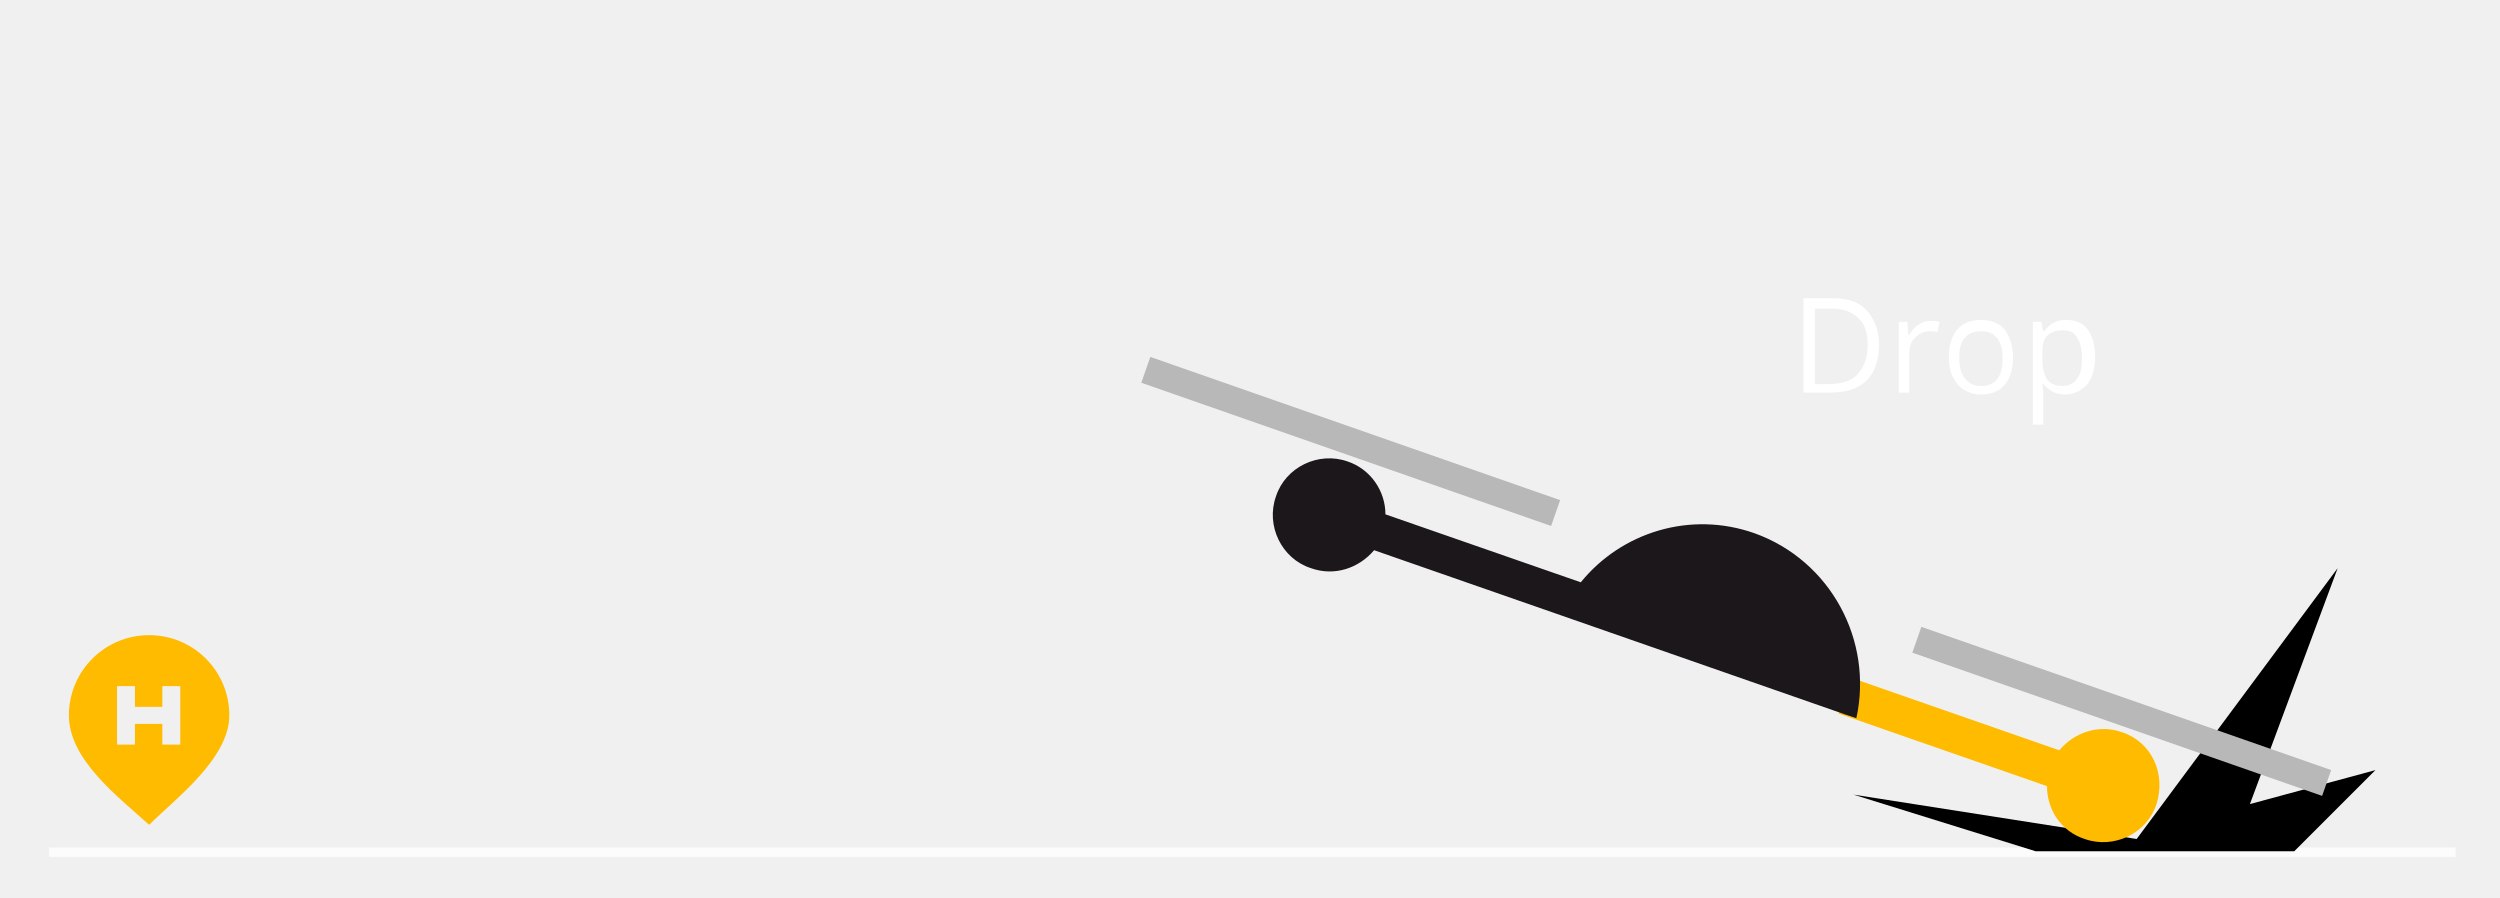
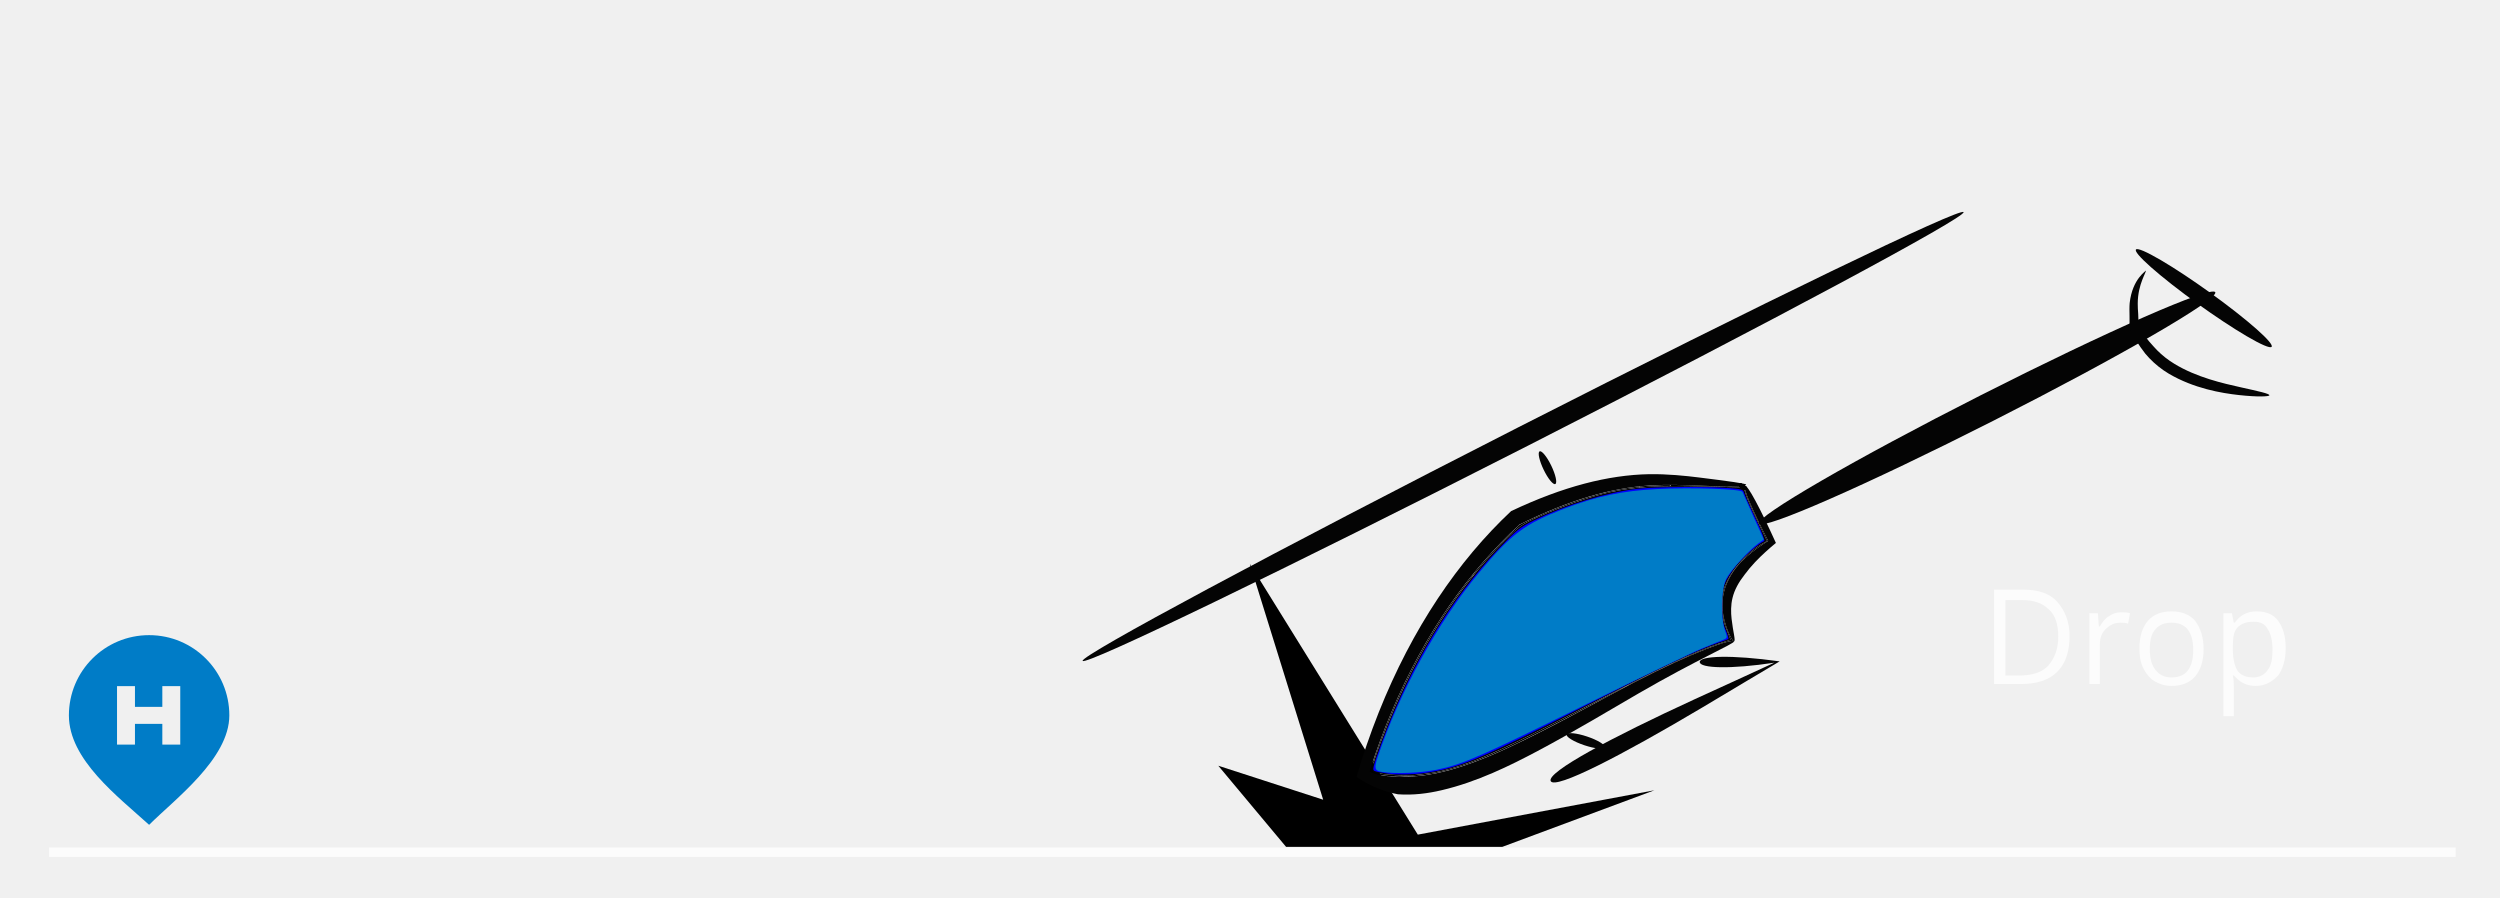
<svg xmlns="http://www.w3.org/2000/svg" version="1.1" id="Ebene_1" x="0px" y="0px" viewBox="-9 23.6 264.9 95.1" style="enable-background:new -9 23.6 264.9 95.1;" xml:space="preserve">
-   <style type="text/css">
+   <defs id="defs2730">
+ 		
+ 		
+ 		
+ 		
+ 		
+ 	
+ 	
+ 	
+ </defs>
+   <style type="text/css" id="style2691">
	.st0{fill:#FFBB00;}
	.st1{fill:none;}
	.st2{fill:white;}
	.st3{fill:none;stroke:#FCFCFC;stroke-miterlimit:10;}
	.st4{fill:#1B171B;}
	.st5{fill:#B8B8B9;}
</style>
-   <g>
-     <path class="st0" d="M6.8,90.9c-4.7,0-8.5,3.8-8.5,8.5S3.5,108,6.8,111c2.7-2.7,8.5-7,8.5-11.6C15.3,94.7,11.5,90.9,6.8,90.9z    M10.1,102.5H8.2v-2.2H5.3v2.2H3.4v-6.2h1.9v2.2h2.9v-2.2h1.9V102.5z" />
-     <g>
-       <rect x="180.7" y="54.6" class="st1" width="67.5" height="13.5" />
-       <g class="st2">
-         <path d="M190.1,60.1c0,1.6-0.4,2.9-1.3,3.8c-0.9,0.9-2.2,1.3-3.9,1.3h-2.8v-10h3.1c1.6,0,2.8,0.4,3.6,1.3S190.1,58.6,190.1,60.1z      M188.9,60.2c0-1.3-0.3-2.3-1-2.9c-0.7-0.7-1.6-1-2.9-1h-1.7v8h1.4c1.4,0,2.4-0.3,3.1-1C188.5,62.5,188.9,61.5,188.9,60.2z" />
-         <path d="M195.6,57.6c0.3,0,0.6,0,0.9,0.1l-0.2,1.1c-0.3-0.1-0.6-0.1-0.8-0.1c-0.6,0-1.1,0.2-1.6,0.7s-0.6,1.1-0.6,1.8v4h-1.1     v-7.5h0.9l0.1,1.4h0.1c0.3-0.5,0.6-0.9,1-1.1C194.7,57.7,195.1,57.6,195.6,57.6z" />
-         <path d="M204.3,61.5c0,1.2-0.3,2.2-0.9,2.9c-0.6,0.7-1.5,1-2.5,1c-0.7,0-1.3-0.2-1.8-0.5s-0.9-0.8-1.2-1.4     c-0.3-0.6-0.4-1.3-0.4-2.1c0-1.2,0.3-2.2,0.9-2.9c0.6-0.7,1.5-1,2.5-1s1.9,0.3,2.5,1C204,59.3,204.3,60.3,204.3,61.5z      M198.6,61.5c0,1,0.2,1.7,0.6,2.2c0.4,0.5,0.9,0.8,1.7,0.8c0.7,0,1.3-0.2,1.7-0.7c0.4-0.5,0.6-1.2,0.6-2.2s-0.2-1.7-0.6-2.2     c-0.4-0.5-1-0.7-1.7-0.7c-0.7,0-1.3,0.2-1.7,0.7C198.8,59.8,198.6,60.5,198.6,61.5z" />
-         <path d="M209.8,65.4c-0.5,0-0.9-0.1-1.3-0.3c-0.4-0.2-0.7-0.5-1-0.8h-0.1c0.1,0.4,0.1,0.9,0.1,1.2v3.1h-1.1V57.7h0.9l0.2,1h0.1     c0.3-0.4,0.6-0.7,1-0.9c0.4-0.2,0.8-0.3,1.3-0.3c1,0,1.8,0.3,2.3,1s0.8,1.6,0.8,2.9c0,1.2-0.3,2.2-0.8,2.9     C211.5,65,210.8,65.4,209.8,65.4z M209.6,58.6c-0.8,0-1.3,0.2-1.7,0.6c-0.4,0.4-0.5,1.1-0.5,2v0.3c0,1.1,0.2,1.8,0.5,2.3     c0.4,0.5,0.9,0.7,1.7,0.7c0.6,0,1.2-0.3,1.5-0.8c0.4-0.5,0.5-1.2,0.5-2.2c0-0.9-0.2-1.7-0.5-2.1     C210.8,58.8,210.3,58.6,209.6,58.6z" />
+   <g id="g36538">
+     <path class="st0" d="m 6.8,90.9 c -4.7,0 -8.5,3.8 -8.5,8.5 0,4.7 5.2,8.6 8.5,11.6 2.7,-2.7 8.5,-7 8.5,-11.6 0,-4.7 -3.8,-8.5 -8.5,-8.5 z m 3.3,11.6 H 8.2 v -2.2 H 5.3 v 2.2 H 3.4 v -6.2 h 1.9 v 2.2 h 2.9 v -2.2 h 1.9 z" id="path2693" style="fill:#007cc7;fill-opacity:1" />
+     <line class="st3" x1="-3.8" y1="113.9" x2="251.2" y2="113.9" id="line2707" style="fill:#fcfcfc;fill-opacity:1;stroke:#fcfcfc;stroke-opacity:1" />
+     <g id="g2721">
+ 			
+ 			
+ 				
+ 			
+ 				
+ 		</g>
+     <path d="m 210.293,90.98 c 0,1.6 -0.4,2.9 -1.3,3.8 -0.9,0.9 -2.2,1.3 -3.9,1.3 h -2.8 v -10 h 3.1 c 1.6,0 2.8,0.4 3.6,1.3 0.8,0.9 1.3,2.1 1.3,3.6 z m -1.2,0.1 c 0,-1.3 -0.3,-2.3 -1,-2.9 -0.7,-0.7 -1.6,-1 -2.9,-1 h -1.7 v 8 h 1.4 c 1.4,0 2.4,-0.3 3.1,-1 0.7,-0.8 1.1,-1.8 1.1,-3.1 z" id="path8" style="fill:#fcfcfc;fill-opacity:1" />
+     <path d="m 215.793,88.48 c 0.3,0 0.6,0 0.9,0.1 l -0.2,1.1 c -0.3,-0.1 -0.6,-0.1 -0.8,-0.1 -0.6,0 -1.1,0.2 -1.6,0.7 -0.5,0.5 -0.6,1.1 -0.6,1.8 v 4 h -1.1 v -7.5 h 0.9 l 0.1,1.4 h 0.1 c 0.3,-0.5 0.6,-0.9 1,-1.1 0.4,-0.3 0.8,-0.4 1.3,-0.4 z" id="path10" style="fill:#fcfcfc;fill-opacity:1" />
+     <path d="m 224.493,92.38 c 0,1.2 -0.3,2.2 -0.9,2.9 -0.6,0.7 -1.5,1 -2.5,1 -0.7,0 -1.3,-0.2 -1.8,-0.5 -0.5,-0.3 -0.9,-0.8 -1.2,-1.4 -0.3,-0.6 -0.4,-1.3 -0.4,-2.1 0,-1.2 0.3,-2.2 0.9,-2.9 0.6,-0.7 1.5,-1 2.5,-1 1,0 1.9,0.3 2.5,1 0.6,0.8 0.9,1.8 0.9,3 z m -5.7,0 c 0,1 0.2,1.7 0.6,2.2 0.4,0.5 0.9,0.8 1.7,0.8 0.7,0 1.3,-0.2 1.7,-0.7 0.4,-0.5 0.6,-1.2 0.6,-2.2 0,-1 -0.2,-1.7 -0.6,-2.2 -0.4,-0.5 -1,-0.7 -1.7,-0.7 -0.7,0 -1.3,0.2 -1.7,0.7 -0.4,0.4 -0.6,1.1 -0.6,2.1 z" id="path12" style="fill:#fcfcfc;fill-opacity:1" />
+     <path d="m 229.993,96.28 c -0.5,0 -0.9,-0.1 -1.3,-0.3 -0.4,-0.2 -0.7,-0.5 -1,-0.8 h -0.1 c 0.1,0.4 0.1,0.9 0.1,1.2 v 3.1 h -1.1 v -10.9 h 0.9 l 0.2,1 h 0.1 c 0.3,-0.4 0.6,-0.7 1,-0.9 0.4,-0.2 0.8,-0.3 1.3,-0.3 1,0 1.8,0.3 2.3,1 0.5,0.7 0.8,1.6 0.8,2.9 0,1.2 -0.3,2.2 -0.8,2.9 -0.7,0.7 -1.4,1.1 -2.4,1.1 z m -0.2,-6.8 c -0.8,0 -1.3,0.2 -1.7,0.6 -0.4,0.4 -0.5,1.1 -0.5,2 v 0.3 c 0,1.1 0.2,1.8 0.5,2.3 0.4,0.5 0.9,0.7 1.7,0.7 0.6,0 1.2,-0.3 1.5,-0.8 0.4,-0.5 0.5,-1.2 0.5,-2.2 0,-0.9 -0.2,-1.7 -0.5,-2.1 -0.3,-0.6 -0.8,-0.8 -1.5,-0.8 z" id="path14" style="fill:#fcfcfc;fill-opacity:1" />
+     <polygon points="242.7,105.2 229.4,108.8 238.7,83.8 217.4,112.5 187.4,107.8 206.7,113.8 234.1,113.8 " id="polygon201" transform="matrix(-0.8356473,0,0,1,322.9008,-0.462774)" />
+     <g id="g306" transform="matrix(5.756386,0,0,5.969262,102.5368,45.50035)">
+       <g id="g928" style="font-style:normal;font-weight:normal;font-size:43.74px;line-height:1.25;font-family:sans-serif;display:inline;fill:#040404;fill-opacity:1;stroke:none;stroke-width:1.094" transform="matrix(0.05083588,0,0,0.05083588,5.205767,0.178027)">
+         <path id="path910" d="m 144.303,148.3 c 0.258,0.747 -13.24,6.262 -34.537,18.15 -8.451,4.723 -24.241,13.84 -36.539,20.106 -9.98,5.104 -21.899,10.8 -34.793,13.707 -4.976,1.126 -10.339,1.801 -15.841,1.411 -5.064,-0.95 -10.242,-2.897 -14.946,-6.101 2.261,-7.431 4.914,-14.941 8.003,-22.423 12.201,-29.554 28.87,-53.099 47.967,-70.357 0,0 1.1e-5,0 1.1e-5,0 18.953,-8.653 35.214,-12.608 49.939,-12.891 6.703,-0.095 13.241,0.57 17.946,1.133 11.007,1.312 17.203,2.152 17.199,2.502 -0.009,0.675 -6.293,0.817 -17.428,0.359 -4.629,-0.188 -11.233,-0.444 -17.562,-0.032 -13.995,0.842 -28.971,5.018 -47.015,13.6 -3e-6,0 -6e-6,0 -1e-5,0 -18.305,16.191 -34.314,37.888 -46.364,65.383 -3.051,6.961 -5.701,13.965 -7.992,20.917 3.183,1.399 6.957,1.843 10.746,1.582 4.65,0.401 9.423,-0.177 14.035,-1.133 12.004,-2.499 23.647,-7.841 33.649,-12.624 14.117,-6.775 26.472,-13.525 37.053,-18.813 22,-11.007 36.094,-15.594 36.48,-14.476 z" style="opacity:1;fill:#040404;fill-opacity:1;stroke:none;stroke-width:0;stroke-linecap:butt;stroke-linejoin:miter;stroke-miterlimit:4;stroke-dasharray:none;stroke-opacity:1" />
+         <path id="path912" d="m 153.389,107.163 c -1.212,-2.479 34.808,-22.587 80.402,-44.882 45.594,-22.296 83.582,-38.378 84.795,-35.899 1.212,2.479 -34.808,22.587 -80.402,44.882 -45.594,22.296 -83.582,38.378 -84.795,35.899 z" style="fill:#040404;fill-opacity:1;stroke:none;stroke-width:0.265px;stroke-linecap:butt;stroke-linejoin:miter;stroke-opacity:1" />
+         <path id="path914" d="m 77.948,197.067 c -1.572,-3.099 22.168,-15.293 51.925,-28.49 10.618,-4.709 20.607,-9.044 29.063,-12.853 -15.94,2.342 -27.024,1.961 -27.024,-0.229 0,-2.163 11.259,-2.597 28.938,-0.229 -8.043,4.562 -17.6,10.142 -27.928,16.059 -29.243,16.755 -53.409,28.825 -54.974,25.742 z" style="fill:#040404;fill-opacity:1;stroke:none;stroke-width:0.265px;stroke-linecap:butt;stroke-linejoin:miter;stroke-opacity:1" />
+         <path id="path916" d="M -91.538,155.096 C -92.427,153.287 -21.695,116.72 66.345,73.472 154.385,30.225 226.559,-3.407 227.447,-1.599 228.335,0.209 157.603,36.777 69.564,80.024 -18.476,123.272 -90.65,156.904 -91.538,155.096 Z" style="fill:#040404;fill-opacity:1;stroke:none;stroke-width:0.265px;stroke-linecap:butt;stroke-linejoin:miter;stroke-opacity:1" />
+         <path id="path918" d="m 83.722,180.803 c 0.271,-0.841 3.584,-0.525 7.394,0.704 3.81,1.229 6.683,2.909 6.411,3.749 -0.271,0.841 -3.584,0.525 -7.394,-0.704 -3.81,-1.229 -6.683,-2.909 -6.411,-3.749 z" style="fill:#040404;fill-opacity:1;stroke:none;stroke-width:0.265px;stroke-linecap:butt;stroke-linejoin:miter;stroke-opacity:1" />
+         <path id="path920" d="m 148.294,93.964 c 0.898,-0.449 5.437,7.708 11.193,19.949 0,0 1e-5,0 1e-5,0 -2.473,1.978 -5.132,4.237 -7.565,6.734 -1.386,1.422 -2.648,2.868 -3.78,4.359 -2.159,2.662 -3.658,5.319 -4.342,8.026 -0.689,2.586 -0.6,5.27 -0.356,7.398 0,0 0,0 0,0 0.553,4.769 1.567,7.646 0.859,7.87 -0.265,0.084 -2.127,-2.418 -3.456,-7.365 0,0 0,0 0,0 -0.62,-2.304 -1.036,-5.343 -0.444,-8.643 0.642,-3.381 2.249,-6.697 4.666,-9.748 1.162,-1.374 2.458,-2.66 3.879,-3.881 2.5,-2.147 5.208,-3.934 7.747,-5.459 0,0 0,0 0,0 -5.606,-10.499 -9.306,-18.788 -8.401,-19.24 z" style="fill:#040404;fill-opacity:1;stroke:none;stroke-width:0.265px;stroke-linecap:butt;stroke-linejoin:miter;stroke-opacity:1" />
+         <path id="path922" d="m 73.924,81.94 c 0.765,-0.383 2.663,1.86 4.235,5.005 1.573,3.145 2.228,6.009 1.463,6.391 -0.765,0.383 -2.663,-1.86 -4.235,-5.005 -1.573,-3.145 -2.228,-6.009 -1.463,-6.391 z" style="fill:#040404;fill-opacity:1;stroke:none;stroke-width:0.265px;stroke-linecap:butt;stroke-linejoin:miter;stroke-opacity:1" />
+         <path id="path924" d="m 293.402,18.787 c 0.484,0.314 -2.882,4.593 -2.894,11.524 -0.07,2.207 0.488,4.831 0.114,8.078 1.65,2.22 3.505,4.771 5.551,6.843 1.698,1.869 3.682,3.594 5.925,5.087 0.541,0.36 1.089,0.702 1.643,1.025 0,0 0,10e-7 0,10e-7 8.118,4.79 17.828,6.877 23.951,8.194 6.532,1.405 10.552,2.226 10.479,2.82 -0.056,0.456 -4.178,0.634 -10.916,-0.074 -6.416,-0.674 -16.442,-2.312 -25.517,-7.483 0,-10e-7 -10e-6,-10e-7 -10e-6,-10e-7 -0.628,-0.362 -1.248,-0.746 -1.858,-1.153 -2.533,-1.688 -4.754,-3.664 -6.63,-5.822 -2.347,-2.879 -4.275,-6.043 -5.864,-8.667 0.387,-2.965 -0.056,-6.139 0.203,-9.036 1.012,-8.636 6.088,-11.156 5.812,-11.335 z" style="fill:#040404;fill-opacity:1;stroke:none;stroke-width:0.265px;stroke-linecap:butt;stroke-linejoin:miter;stroke-opacity:1" />
+         <path id="path926" d="m 298.827,20.523 c -10.526,-8.381 -12.082,-11.635 -3.472,-7.264 8.61,4.371 24.141,14.72 34.667,23.101 10.526,8.381 12.082,11.635 3.472,7.264 -8.61,-4.371 -24.141,-14.72 -34.667,-23.101 z" style="fill:#040404;fill-opacity:1;stroke:none;stroke-width:0.304px;stroke-linecap:butt;stroke-linejoin:miter;stroke-opacity:1" />
      </g>
-       <line class="st3" x1="-3.8" y1="113.9" x2="251.2" y2="113.9" />
-       <polygon points="242.7,105.2 229.4,108.8 238.7,83.8 217.4,112.5 187.4,107.8 206.7,113.8 234.1,113.8   " />
-       <g>
-         <g>
-           <path class="st0" d="M215.9,101.2c-2.5-0.9-5.1,0-6.7,1.9l-22.1-7.7l-1.3,3.8l22.1,7.7c0,2.5,1.5,4.8,4,5.6      c3.1,1.1,6.6-0.6,7.6-3.7C220.5,105.7,219.1,102.3,215.9,101.2z" />
-           <path class="st4" d="M176.9,80.1c-6.8-2.4-14.1-0.1-18.4,5.2l-20.7-7.2c0-2.5-1.6-4.8-4-5.6c-3.1-1.1-6.6,0.6-7.6,3.7      c-1.1,3.1,0.6,6.6,3.7,7.6c2.5,0.9,5.1,0,6.7-1.9l19.8,6.9l30.1,10.5l1.2,0.4C189.5,91.5,185,83,176.9,80.1z" />
-         </g>
-         <rect x="111.1" y="68.9" transform="matrix(-0.944 -0.3299 0.3299 -0.944 237.5038 181.0255)" class="st5" width="46" height="2.9" />
-         <rect x="192.8" y="97.5" transform="matrix(-0.944 -0.3299 0.3299 -0.944 386.8907 263.5779)" class="st5" width="46" height="2.9" />
-       </g>
+       <path style="fill:#040404;fill-opacity:1;stroke-width:0.114" d="m 23.103,37.76 c -0.614,-0.042 -1.174,-0.134 -1.245,-0.205 -0.15,-0.15 0.166,-1.117 1.065,-3.269 2.021,-4.835 4.831,-9.076 8.109,-12.242 0.973,-0.939 1.181,-1.082 2.301,-1.571 1.578,-0.69 3.609,-1.366 5.016,-1.668 1.701,-0.366 3.373,-0.467 6.47,-0.39 l 2.833,0.07 0.142,0.455 c 0.078,0.25 0.444,1.058 0.812,1.795 l 0.67,1.34 -0.456,0.256 c -0.834,0.469 -1.892,1.568 -2.293,2.383 -0.329,0.669 -0.372,0.863 -0.367,1.673 0.004,0.71 0.071,1.073 0.294,1.614 l 0.289,0.698 -0.808,0.255 c -1.638,0.517 -4.248,1.712 -9.377,4.294 -5.307,2.672 -7.378,3.585 -9.291,4.097 -0.929,0.249 -1.349,0.319 -2.704,0.455 -0.189,0.019 -0.845,9.9e-5 -1.459,-0.042 z" id="path1831" transform="matrix(0.2645833,0,0,0.2645833,0.1124138,0.09320379)" />
+       <path style="fill:#0000ff;fill-opacity:1;stroke-width:0.114" d="m 22.906,37.683 c -1.113,-0.171 -1.059,-0.143 -0.986,-0.507 0.037,-0.186 0.293,-0.915 0.569,-1.62 2.054,-5.25 4.767,-9.568 8.179,-13.015 1.208,-1.221 1.417,-1.381 2.407,-1.849 2.196,-1.037 5.099,-1.89 7.22,-2.12 1.234,-0.134 4.881,-0.16 6.361,-0.045 0.84,0.065 0.966,0.104 1.02,0.312 0.034,0.13 0.391,0.905 0.794,1.721 0.431,0.874 0.68,1.501 0.606,1.526 -0.335,0.112 -1.534,1.127 -1.956,1.655 -0.86,1.079 -0.965,1.367 -0.961,2.65 0.003,0.923 0.051,1.246 0.25,1.683 0.136,0.297 0.211,0.56 0.168,0.585 -0.043,0.024 -0.361,0.135 -0.707,0.247 -1.341,0.432 -4.046,1.67 -9.482,4.34 -7.069,3.472 -8.516,4.055 -10.91,4.395 -0.78,0.111 -1.996,0.131 -2.571,0.043 z" id="path1833" transform="matrix(0.2645833,0,0,0.2645833,0.1124138,0.09320379)" />
+       <path style="fill:#0000ff;fill-opacity:1;stroke-width:0.114" d="m 22.392,37.541 c -0.292,-0.065 -0.341,-0.126 -0.328,-0.415 0.041,-0.945 2.414,-6.076 3.934,-8.508 1.542,-2.466 3.702,-5.142 5.421,-6.717 1.211,-1.109 3.82,-2.211 6.988,-2.952 1.282,-0.3 1.522,-0.318 4.767,-0.361 1.879,-0.025 3.628,-0.013 3.886,0.026 l 0.47,0.07 0.712,1.533 c 0.392,0.843 0.712,1.606 0.712,1.695 0,0.089 -0.207,0.306 -0.461,0.482 -0.637,0.441 -1.771,1.676 -2.074,2.257 -0.37,0.71 -0.43,2.41 -0.117,3.299 l 0.228,0.646 -0.873,0.315 c -1.322,0.477 -4.134,1.77 -8.962,4.119 -6.789,3.304 -8.393,3.983 -10.355,4.383 -1.127,0.23 -3.184,0.296 -3.948,0.127 z" id="path1904" transform="matrix(0.2645833,0,0,0.2645833,0.1124138,0.09320379)" />
+       <path style="fill:none;stroke:#000000;stroke-width:0;stroke-linecap:butt;stroke-linejoin:miter;stroke-dasharray:none;stroke-opacity:1" d="m 12.697,4.935 c 0.002,0.001 0.005,0.003 0.006,0.005 4.5e-4,6.085e-4 4.77e-4,0.002 10e-4,0.002 8.73e-4,8.732e-4 0.002,0.001 0.003,0.002 0.002,0.003 0.004,0.006 0.006,0.008 9.26e-4,0.001 0.002,0.002 0.003,0.003 3.44e-4,5.821e-4 -3.18e-4,0.001 0,0.002 7.67e-4,0.002 0.002,0.003 0.003,0.004 0.001,0.002 0.003,0.003 0.004,0.005 6.88e-4,0.001 0.001,0.002 0.002,0.003 0.001,0.002 0.003,0.003 0.005,0.004 0.001,8.466e-4 0.002,0.002 0.003,0.003 6.35e-4,4.233e-4 0.002,4.762e-4 0.002,0.001 5.56e-4,5.556e-4 4.76e-4,0.002 10e-4,0.002 2.43e-4,2.437e-4 7.14e-4,-1.54e-4 0.001,0 0.001,5.556e-4 0.002,0.001 0.003,0.002 0.001,9.26e-4 0.002,0.002 0.003,0.003 6.35e-4,4.233e-4 0.002,4.762e-4 0.002,0.001 2.44e-4,2.434e-4 -2.43e-4,7.937e-4 0,0.001 2.44e-4,2.437e-4 7.15e-4,-1.539e-4 0.001,0 0.001,6.35e-4 10e-4,0.001 10e-4,0.002" id="path2062" />
+       <path style="fill:none;stroke:#000000;stroke-width:0.065;stroke-linecap:butt;stroke-linejoin:miter;stroke-dasharray:none;stroke-opacity:1" d="m 12.645,4.943 c 0.009,0.003 0.019,0.005 0.028,0.008 0.005,0.002 0.023,0.011 0.028,0.013 0.002,0.001 0.004,0.002 0.006,0.003 6.88e-4,3.44e-4 0.002,5.821e-4 0.002,0.001 7.67e-4,5.821e-4 0.001,0.002 0.002,0.002 2.91e-4,1.911e-4 7.41e-4,-1.912e-4 10e-4,0 8.2e-4,5.292e-4 0.001,0.001 0.002,0.002 0.002,0.002 0.004,0.003 0.006,0.004 0.001,9.261e-4 0.002,0.002 0.003,0.003 2.07e-4,2.645e-4 -3.17e-4,8.731e-4 0,0.001 6.09e-4,3.175e-4 0.001,-2.177e-4 0.002,0 4.5e-4,1.543e-4 6.88e-4,6.879e-4 10e-4,0.001 6.88e-4,6.879e-4 0.002,0.001 0.002,0.002 0.001,0.001 0.002,0.003 0.003,0.004 2.43e-4,2.437e-4 7.67e-4,-2.067e-4 10e-4,0 0.001,8.731e-4 0.002,0.002 0.003,0.003 5.56e-4,4.233e-4 0.002,-3.175e-4 0.002,0 8.73e-4,4.233e-4 0.001,0.002 0.002,0.002 3.17e-4,1.542e-4 7.94e-4,-2.435e-4 10e-4,0 2.43e-4,2.436e-4 -1.55e-4,7.143e-4 0,0.001 0.002,0.005 -4.24e-4,-0.004 0.002,0.003 2.18e-4,6.615e-4 0,0.001 0,0.002 0,0.001 0,0.003 0,0.004" id="path2064" />
+       <path style="fill:#000000;fill-opacity:1;stroke-width:0.001;stroke-dasharray:none" d="m 47.322,18.476 c -0.02,-6.05e-4 -0.18,-0.005 -0.355,-0.009 -0.292,-0.007 -0.501,-0.012 -1.654,-0.041 -1.217,-0.03 -1.895,-0.04 -2.442,-0.036 l -0.29,0.002 v -0.039 -0.039 l 0.243,0.003 c 0.332,0.004 0.626,0.01 0.981,0.022 0.154,0.005 0.446,0.016 0.873,0.033 0.809,0.032 1.61,0.048 2.123,0.041 0.232,-0.003 0.33,-0.006 0.493,-0.014 l 0.052,-0.003 -0.008,0.025 c -0.004,0.014 -0.007,0.025 -0.006,0.026 8.94e-4,8.94e-4 0.022,0.008 0.048,0.015 0.025,0.008 0.047,0.014 0.048,0.015 0.002,0.002 -0.025,0.001 -0.105,-0.001 z" id="path2066" transform="matrix(0.2645833,0,0,0.2645833,0.1124138,0.09320379)" />
+       <path style="fill:#000000;fill-opacity:1;stroke-width:0.004;stroke-dasharray:none" d="m 23.03,37.849 c -0.342,-0.015 -0.688,-0.07 -0.983,-0.156 -0.095,-0.028 -0.399,-0.136 -0.41,-0.146 -0.013,-0.011 0.396,-1.176 0.642,-1.829 1.404,-3.73 3.219,-7.078 5.406,-9.977 0.313,-0.414 0.653,-0.847 0.939,-1.191 0.122,-0.147 0.16,-0.184 0.192,-0.184 0.047,0 0.062,-0.025 -0.145,0.226 -2.233,2.71 -4.196,5.996 -5.679,9.508 -0.638,1.511 -1.033,2.569 -1.141,3.056 -0.037,0.169 -0.041,0.345 -0.008,0.392 0.086,0.123 1.269,0.255 2.344,0.26 0.37,0.002 0.468,-0.003 0.797,-0.041 0.975,-0.113 1.318,-0.171 1.961,-0.331 2.024,-0.505 3.854,-1.294 9.141,-3.941 2.348,-1.175 3.593,-1.791 3.603,-1.781 0.004,0.004 -0.261,0.145 -0.591,0.312 -0.329,0.167 -1.066,0.547 -1.638,0.843 -3.293,1.708 -5.259,2.671 -6.84,3.349 -1.94,0.833 -3.625,1.349 -5.067,1.552 -0.581,0.082 -0.653,0.086 -1.492,0.087 -0.438,2.19e-4 -0.903,-0.004 -1.033,-0.01 z" id="path2068" transform="matrix(0.2645833,0,0,0.2645833,0.1124138,0.09320379)" />
+       <path style="fill:#000000;fill-opacity:1;stroke-width:0.004;stroke-dasharray:none" d="m 28.789,24.357 c 0,-0.011 0.488,-0.576 0.719,-0.833 0.734,-0.816 1.487,-1.569 2.4,-2.402 0.173,-0.158 0.138,-0.139 0.827,-0.453 2.654,-1.211 5.168,-1.967 7.359,-2.215 0.12,-0.014 0.242,-0.028 0.27,-0.033 0.046,-0.007 0.051,-0.004 0.051,0.032 0,0.034 -0.007,0.04 -0.047,0.04 -0.134,0 -0.84,0.091 -1.289,0.166 -1.625,0.271 -3.946,1.009 -5.915,1.881 -0.769,0.34 -1.115,0.557 -1.616,1.009 -0.731,0.66 -1.709,1.675 -2.468,2.561 -0.158,0.185 -0.224,0.251 -0.252,0.253 -0.021,0.002 -0.038,-9.37e-4 -0.038,-0.006 z" id="path2070" transform="matrix(0.2645833,0,0,0.2645833,0.1124138,0.09320379)" />
+       <path style="fill:#000000;fill-opacity:1;stroke-width:0.004;stroke-dasharray:none" d="m 40.414,18.452 c 0,-0.026 0.009,-0.038 0.03,-0.038 0.016,0 0.099,-0.007 0.184,-0.015 0.31,-0.031 0.932,-0.063 1.431,-0.073 0.509,-0.01 0.512,-0.01 0.512,0.022 0,0.031 -0.011,0.032 -0.293,0.042 -0.889,0.029 -1.739,0.072 -1.836,0.094 -0.02,0.004 -0.027,-0.004 -0.027,-0.031 z" id="path2072" transform="matrix(0.2645833,0,0,0.2645833,0.1124138,0.09320379)" />
+       <path style="fill:#000000;fill-opacity:1;stroke-width:0.004;stroke-dasharray:none" d="" id="path2074" transform="matrix(0.2645833,0,0,0.2645833,0.1124138,0.09320379)" />
+       <path style="fill:#000000;fill-opacity:1;stroke-width:0.004;stroke-dasharray:none" d="" id="path2076" transform="matrix(0.2645833,0,0,0.2645833,0.1124138,0.09320379)" />
+       <path style="fill:#000000;fill-opacity:1;stroke-width:0.001;stroke-dasharray:none" d="m 41.803,30.693 c 0.001,-0.015 -0.021,-0.004 0.351,-0.176 1.439,-0.668 2.523,-1.125 3.37,-1.421 0.172,-0.06 0.408,-0.137 0.83,-0.27 0.214,-0.067 0.39,-0.125 0.39,-0.127 0,-0.002 -0.068,-0.17 -0.152,-0.372 -0.2,-0.484 -0.231,-0.564 -0.282,-0.731 -0.071,-0.233 -0.117,-0.496 -0.132,-0.76 -0.002,-0.039 -0.005,-0.08 -0.006,-0.091 -0.002,-0.02 -0.002,-0.021 0.007,-0.021 0.009,0 0.009,0.002 0.012,0.032 0.008,0.092 0.035,0.268 0.061,0.397 0.051,0.247 0.141,0.552 0.243,0.822 0.122,0.322 0.282,0.629 0.405,0.778 l 0.023,0.028 -0.05,4.64e-4 c -0.063,5.89e-4 -0.121,0.008 -0.229,0.03 -0.794,0.16 -2.662,0.885 -4.629,1.795 -0.103,0.048 -0.193,0.089 -0.2,0.092 l -0.013,0.006 z" id="path2078" transform="matrix(0.2645833,0,0,0.2645833,0.1124138,0.09320379)" />
+       <path style="fill:#000000;fill-opacity:1;stroke-width:0.001;stroke-dasharray:none" d="m 37.225,32.92 c 0,-0.003 1.057,-0.531 1.511,-0.755 1.286,-0.635 1.925,-0.944 3.02,-1.463 0.024,-0.012 0.045,-0.021 0.046,-0.021 0.003,0 0.001,0.018 -0.002,0.022 -0.002,0.003 -0.078,0.04 -0.169,0.082 -0.606,0.284 -1.102,0.525 -1.795,0.873 -0.225,0.113 -0.411,0.205 -0.411,0.204 -7.59e-4,-7.59e-4 0.026,-0.016 0.06,-0.033 0.075,-0.039 0.188,-0.1 0.198,-0.108 0.019,-0.014 -0.002,-0.008 -0.051,0.014 -0.158,0.072 -1.008,0.489 -1.669,0.82 -0.395,0.198 -0.738,0.367 -0.738,0.364 z" id="path2080" transform="matrix(0.2645833,0,0,0.2645833,0.1124138,0.09320379)" />
+       <path style="fill:#000000;fill-opacity:1;stroke-width:0.004;stroke-dasharray:none" d="" id="path2142" transform="matrix(0.2645833,0,0,0.2645833,0.1124138,0.09320379)" />
+       <path style="fill:#000000;fill-opacity:1;stroke-width:0.004;stroke-dasharray:none" d="m 46.167,26.644 c -0.005,-0.123 -0.004,-0.629 0.002,-0.726 0.02,-0.334 0.064,-0.532 0.18,-0.812 0.046,-0.111 0.155,-0.344 0.21,-0.447 0.207,-0.395 0.573,-0.874 0.991,-1.3 l 0.082,-0.083 0.028,0.001 0.028,0.001 -0.041,0.037 c -0.023,0.02 -0.096,0.092 -0.163,0.158 -0.276,0.275 -0.429,0.458 -0.617,0.742 -0.231,0.348 -0.402,0.693 -0.521,1.057 -0.106,0.321 -0.157,0.599 -0.173,0.941 -0.005,0.1 -0.003,0.296 0.004,0.389 0.01,0.135 0.01,0.123 0.001,0.123 -0.008,0 -0.008,-0.003 -0.011,-0.081 z" id="path2144" transform="matrix(0.2645833,0,0,0.2645833,0.1124138,0.09320379)" />
+       <path style="fill:#000000;fill-opacity:1;stroke-width:0.004;stroke-dasharray:none" d="m 47.641,23.272 c -0.002,-0.004 0.086,-0.091 0.178,-0.177 0.317,-0.295 0.651,-0.553 0.931,-0.719 0.034,-0.02 0.167,-0.096 0.295,-0.167 0.128,-0.072 0.233,-0.131 0.234,-0.131 6.57e-4,-4.75e-4 -0.156,-0.314 -0.347,-0.698 -0.192,-0.383 -0.373,-0.746 -0.402,-0.807 l -0.054,-0.11 h 0.027 0.027 l 0.095,0.193 0.095,0.193 -0.004,0.017 c -0.007,0.034 0.01,0.066 0.041,0.077 0.012,0.004 0.017,0.014 0.065,0.107 0.17,0.334 0.282,0.549 0.434,0.836 0.072,0.136 0.096,0.184 0.092,0.187 -0.003,0.002 -0.036,0.022 -0.073,0.045 -0.484,0.294 -0.909,0.589 -1.252,0.87 -0.078,0.064 -0.232,0.196 -0.29,0.248 l -0.044,0.04 h -0.023 c -0.013,0 -0.024,-0.002 -0.026,-0.003 z" id="path2146" transform="matrix(0.2645833,0,0,0.2645833,0.1124138,0.09320379)" />
+       <path style="fill:#000000;fill-opacity:1;stroke-width:0.004;stroke-dasharray:none" d="m 48.447,20.406 c -0.015,-0.031 -0.04,-0.083 -0.055,-0.114 -0.248,-0.514 -0.481,-1.038 -0.566,-1.268 -0.018,-0.05 -0.117,-0.361 -0.117,-0.369 0,-0.002 0.009,-0.004 0.022,-0.003 l 0.022,8.15e-4 0.013,0.045 c 0.099,0.329 0.349,0.912 0.721,1.681 l 0.041,0.085 h -0.027 -0.027 z" id="path2148" transform="matrix(0.2645833,0,0,0.2645833,0.1124138,0.09320379)" />
+       <path style="fill:#000000;fill-opacity:1;stroke-width:0.004;stroke-dasharray:none" d="" id="path2150" transform="matrix(0.2645833,0,0,0.2645833,0.1124138,0.09320379)" />
+       <path style="fill:#000000;fill-opacity:1;stroke-width:0.004;stroke-dasharray:none" d="" id="path2152" transform="matrix(0.2645833,0,0,0.2645833,0.1124138,0.09320379)" />
+       <path style="fill:#000000;fill-opacity:1;stroke-width:0.004;stroke-dasharray:none" d="m 47.708,18.646 c -0.022,-0.004 -0.029,-0.007 -0.064,-0.033 -0.026,-0.019 -0.033,-0.025 -0.071,-0.06 -0.025,-0.024 -0.138,-0.081 -0.188,-0.095 -0.023,-0.006 -0.043,-0.012 -0.046,-0.013 -0.003,-0.001 -0.003,-0.008 0.003,-0.026 0.043,-0.15 0.061,-0.206 0.064,-0.206 0.013,0 0.106,0.031 0.14,0.046 0.109,0.049 0.135,0.065 0.219,0.134 0.011,0.009 0.028,0.022 0.038,0.03 0.023,0.017 0.039,0.04 0.05,0.072 0.008,0.025 0.011,0.063 0.005,0.063 -0.002,0 -0.006,0.008 -0.01,0.017 -0.02,0.052 -0.079,0.083 -0.14,0.072 z m -0.06,-0.076 c 0.057,-0.005 0.068,-0.013 0.019,-0.013 -0.035,2.9e-4 -0.04,0.001 -0.04,0.007 0,0.009 0.004,0.012 0.009,0.009 0.002,-0.001 0.008,-0.003 0.012,-0.003 z" id="path2154" transform="matrix(0.2645833,0,0,0.2645833,0.1124138,0.09320379)" />
+       <path style="fill:#000000;fill-opacity:1;stroke-width:0.004;stroke-dasharray:none" d="m 47.708,18.646 c -0.01,-0.002 -0.022,-0.005 -0.027,-0.008 -0.019,-0.01 -0.058,-0.039 -0.094,-0.071 -0.029,-0.026 -0.049,-0.039 -0.095,-0.063 -0.052,-0.027 -0.072,-0.035 -0.153,-0.059 -0.005,-0.002 -0.006,0.002 0.036,-0.142 l 0.027,-0.091 0.013,0.002 c 0.034,0.005 0.122,0.038 0.182,0.068 0.067,0.033 0.088,0.046 0.122,0.073 0.011,0.009 0.024,0.019 0.03,0.024 0.049,0.036 0.075,0.059 0.085,0.074 0.015,0.021 0.028,0.06 0.028,0.082 0,0.02 -0.018,0.056 -0.039,0.078 -0.026,0.027 -0.072,0.041 -0.114,0.034 z m -0.034,-0.08 c 0.012,-0.001 0.024,-0.004 0.025,-0.006 0.003,-0.004 -0.067,-0.002 -0.072,0.002 -0.005,0.005 0.004,0.01 0.013,0.009 0.006,-10e-4 0.021,-0.003 0.033,-0.004 z" id="path2156" transform="matrix(0.2645833,0,0,0.2645833,0.1124138,0.09320379)" />
+       <path style="fill:#000000;fill-opacity:1;stroke-width:0.004;stroke-dasharray:none" d="m 47.709,18.646 c -0.029,-0.005 -0.058,-0.023 -0.117,-0.074 -0.035,-0.03 -0.052,-0.041 -0.113,-0.073 -0.033,-0.017 -0.068,-0.032 -0.094,-0.04 -0.023,-0.007 -0.043,-0.013 -0.045,-0.014 -0.003,-0.001 -0.002,-0.01 0.003,-0.03 0.007,-0.025 0.051,-0.178 0.056,-0.196 0.003,-0.01 0.015,-0.009 0.076,0.011 0.077,0.025 0.19,0.082 0.236,0.117 0.018,0.015 0.051,0.04 0.073,0.057 0.022,0.017 0.044,0.038 0.051,0.047 0.015,0.021 0.028,0.06 0.028,0.081 0,0.02 -0.017,0.056 -0.039,0.078 -0.025,0.027 -0.071,0.041 -0.114,0.034 z m -0.013,-0.087 c 0.003,-0.003 -0.065,7.1e-4 -0.069,0.004 -0.001,9.32e-4 3.18e-4,0.003 0.003,0.005 0.006,0.004 0.061,-0.004 0.066,-0.009 z" id="path2158" transform="matrix(0.2645833,0,0,0.2645833,0.1124138,0.09320379)" />
+       <path style="fill:#000000;fill-opacity:1;stroke-width:0.004;stroke-dasharray:none" d="m 47.709,18.646 c -0.03,-0.005 -0.056,-0.021 -0.115,-0.072 -0.017,-0.015 -0.04,-0.033 -0.051,-0.039 -0.041,-0.026 -0.13,-0.068 -0.166,-0.078 -0.02,-0.006 -0.038,-0.011 -0.04,-0.012 -0.001,-7.89e-4 8.17e-4,-0.013 0.005,-0.028 0.057,-0.203 0.057,-0.204 0.068,-0.204 0.005,0 0.034,0.008 0.065,0.018 0.075,0.025 0.189,0.081 0.234,0.116 0.125,0.097 0.129,0.102 0.144,0.146 0.011,0.034 0.011,0.054 -0.004,0.081 -0.007,0.013 -0.019,0.03 -0.026,0.038 -0.026,0.027 -0.072,0.041 -0.114,0.034 z m -0.013,-0.087 c 0.003,-0.003 -0.002,-0.003 -0.015,-0.002 -0.011,0.001 -0.026,0.003 -0.034,0.003 -0.009,0 -0.015,0.002 -0.015,0.004 0,0.005 0.059,7.68e-4 0.064,-0.005 z" id="path2160" transform="matrix(0.2645833,0,0,0.2645833,0.1124138,0.09320379)" />
+       <path style="fill:#000000;fill-opacity:1;stroke-width:0.004;stroke-dasharray:none" d="m 47.708,18.646 c -0.027,-0.005 -0.052,-0.02 -0.106,-0.065 -0.027,-0.022 -0.059,-0.046 -0.072,-0.054 -0.039,-0.024 -0.126,-0.063 -0.159,-0.073 -0.017,-0.005 -0.032,-0.009 -0.034,-0.01 -0.001,-7.75e-4 7.74e-4,-0.013 0.005,-0.028 0.056,-0.204 0.056,-0.204 0.069,-0.204 0.005,0 0.035,0.008 0.065,0.018 0.079,0.026 0.213,0.094 0.241,0.121 0.003,0.003 0.012,0.01 0.02,0.016 0.045,0.033 0.09,0.072 0.099,0.085 0.015,0.021 0.026,0.057 0.026,0.081 0,0.036 -0.037,0.088 -0.074,0.103 -0.022,0.009 -0.055,0.013 -0.079,0.009 z m -0.015,-0.086 c 0.004,-0.003 -0.004,-0.003 -0.025,-0.001 -0.017,0.001 -0.033,0.004 -0.035,0.006 -0.005,0.005 0.052,3.26e-4 0.06,-0.004 z" id="path2162" transform="matrix(0.2645833,0,0,0.2645833,0.1124138,0.09320379)" />
+       <path style="fill:#000000;fill-opacity:1;stroke-width:0.004;stroke-dasharray:none" d="m 47.708,18.646 c -0.025,-0.004 -0.051,-0.019 -0.096,-0.056 -0.093,-0.075 -0.15,-0.106 -0.273,-0.146 -0.004,-0.002 0.008,-0.053 0.034,-0.143 0.024,-0.083 0.027,-0.09 0.037,-0.09 0.044,0 0.262,0.097 0.299,0.133 0.003,0.003 0.024,0.02 0.047,0.037 0.08,0.061 0.101,0.089 0.105,0.145 0.002,0.02 1.76e-4,0.027 -0.009,0.044 -0.014,0.028 -0.042,0.056 -0.064,0.066 -0.022,0.009 -0.055,0.013 -0.08,0.009 z m -0.017,-0.086 c 0.002,-0.003 -0.004,-0.003 -0.02,-0.002 -0.03,0.004 -0.031,0.006 -0.004,0.006 0.012,0 0.023,-0.002 0.025,-0.004 z" id="path2164" transform="matrix(0.2645833,0,0,0.2645833,0.1124138,0.09320379)" />
+       <path style="fill:#000000;fill-opacity:1;stroke-width:0.004;stroke-dasharray:none" d="m 47.706,18.646 c -0.025,-0.005 -0.05,-0.02 -0.099,-0.06 -0.024,-0.019 -0.054,-0.042 -0.066,-0.05 -0.034,-0.023 -0.12,-0.065 -0.161,-0.078 -0.02,-0.006 -0.039,-0.013 -0.041,-0.013 -0.003,-0.001 -9.43e-4,-0.015 0.007,-0.046 0.015,-0.058 0.033,-0.119 0.045,-0.157 0.009,-0.028 0.011,-0.03 0.02,-0.03 0.039,0 0.223,0.079 0.279,0.12 0.046,0.033 0.075,0.056 0.109,0.085 0.042,0.035 0.058,0.064 0.061,0.106 0.002,0.023 6.09e-4,0.029 -0.009,0.047 -0.014,0.028 -0.042,0.056 -0.064,0.066 -0.022,0.009 -0.059,0.013 -0.082,0.009 z m -0.015,-0.086 c 0.003,-0.005 -0.006,-0.005 -0.027,-2.24e-4 l -0.016,0.003 0.02,4.49e-4 c 0.011,2.47e-4 0.021,-0.001 0.023,-0.004 z" id="path2166" transform="matrix(0.2645833,0,0,0.2645833,0.1124138,0.09320379)" />
    </g>
+     <path style="fill:#007cc7;fill-opacity:1;stroke-width:0.202" d="m 137.413,105.393 c -0.752,-0.113 -0.83,-0.401 -0.43,-1.59 2.337,-6.941 6.368,-14.274 10.724,-19.507 3.45,-4.145 4.798,-5.159 9.028,-6.793 3.394,-1.311 6.174,-1.898 9.859,-2.084 3.648,-0.184 8.927,-0.008 9.043,0.302 0.04,0.107 0.564,1.287 1.163,2.621 l 1.091,2.427 -0.542,0.387 c -1.048,0.747 -3.022,2.926 -3.448,3.806 -0.531,1.097 -0.604,4.061 -0.134,5.394 0.287,0.813 0.282,0.848 -0.152,1.024 -0.247,0.1 -1.268,0.517 -2.268,0.925 -1.001,0.408 -6.461,3.042 -12.133,5.853 -11.259,5.58 -13.191,6.427 -15.953,6.997 -1.699,0.351 -4.378,0.46 -5.848,0.239 z" id="path7961" />
  </g>
</svg>
